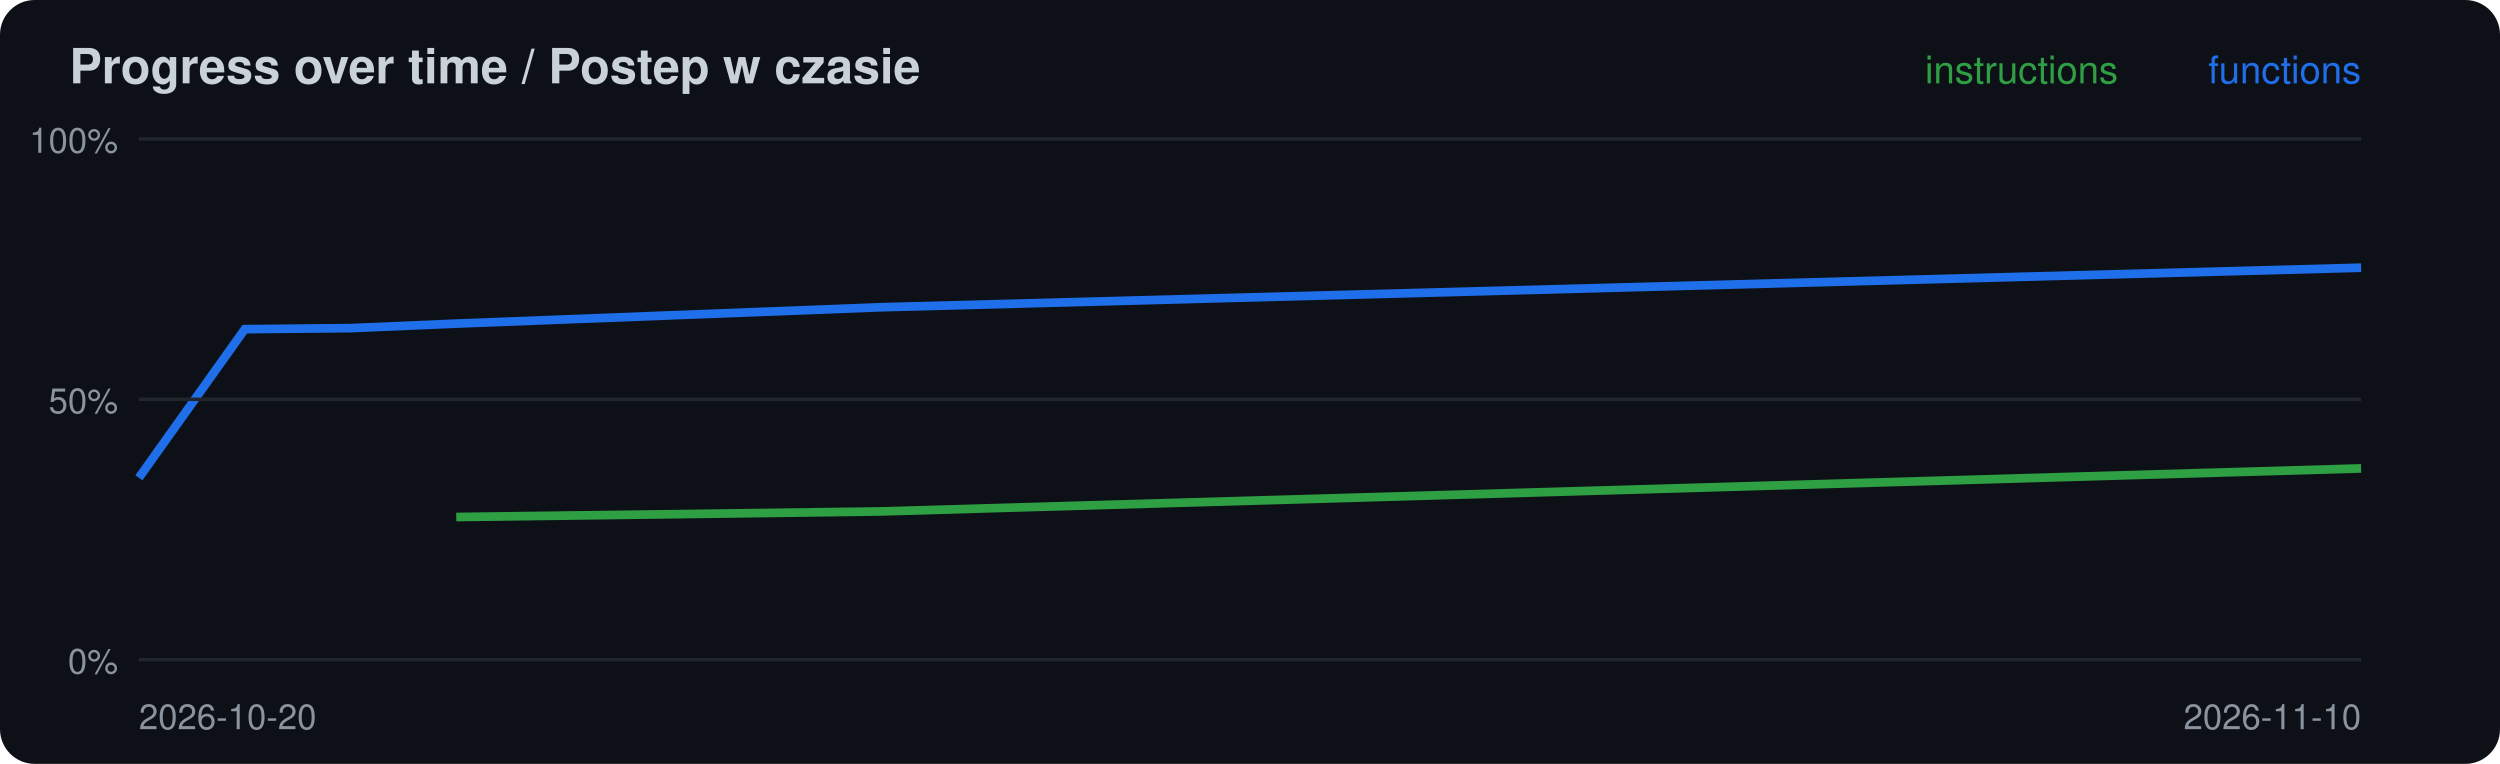
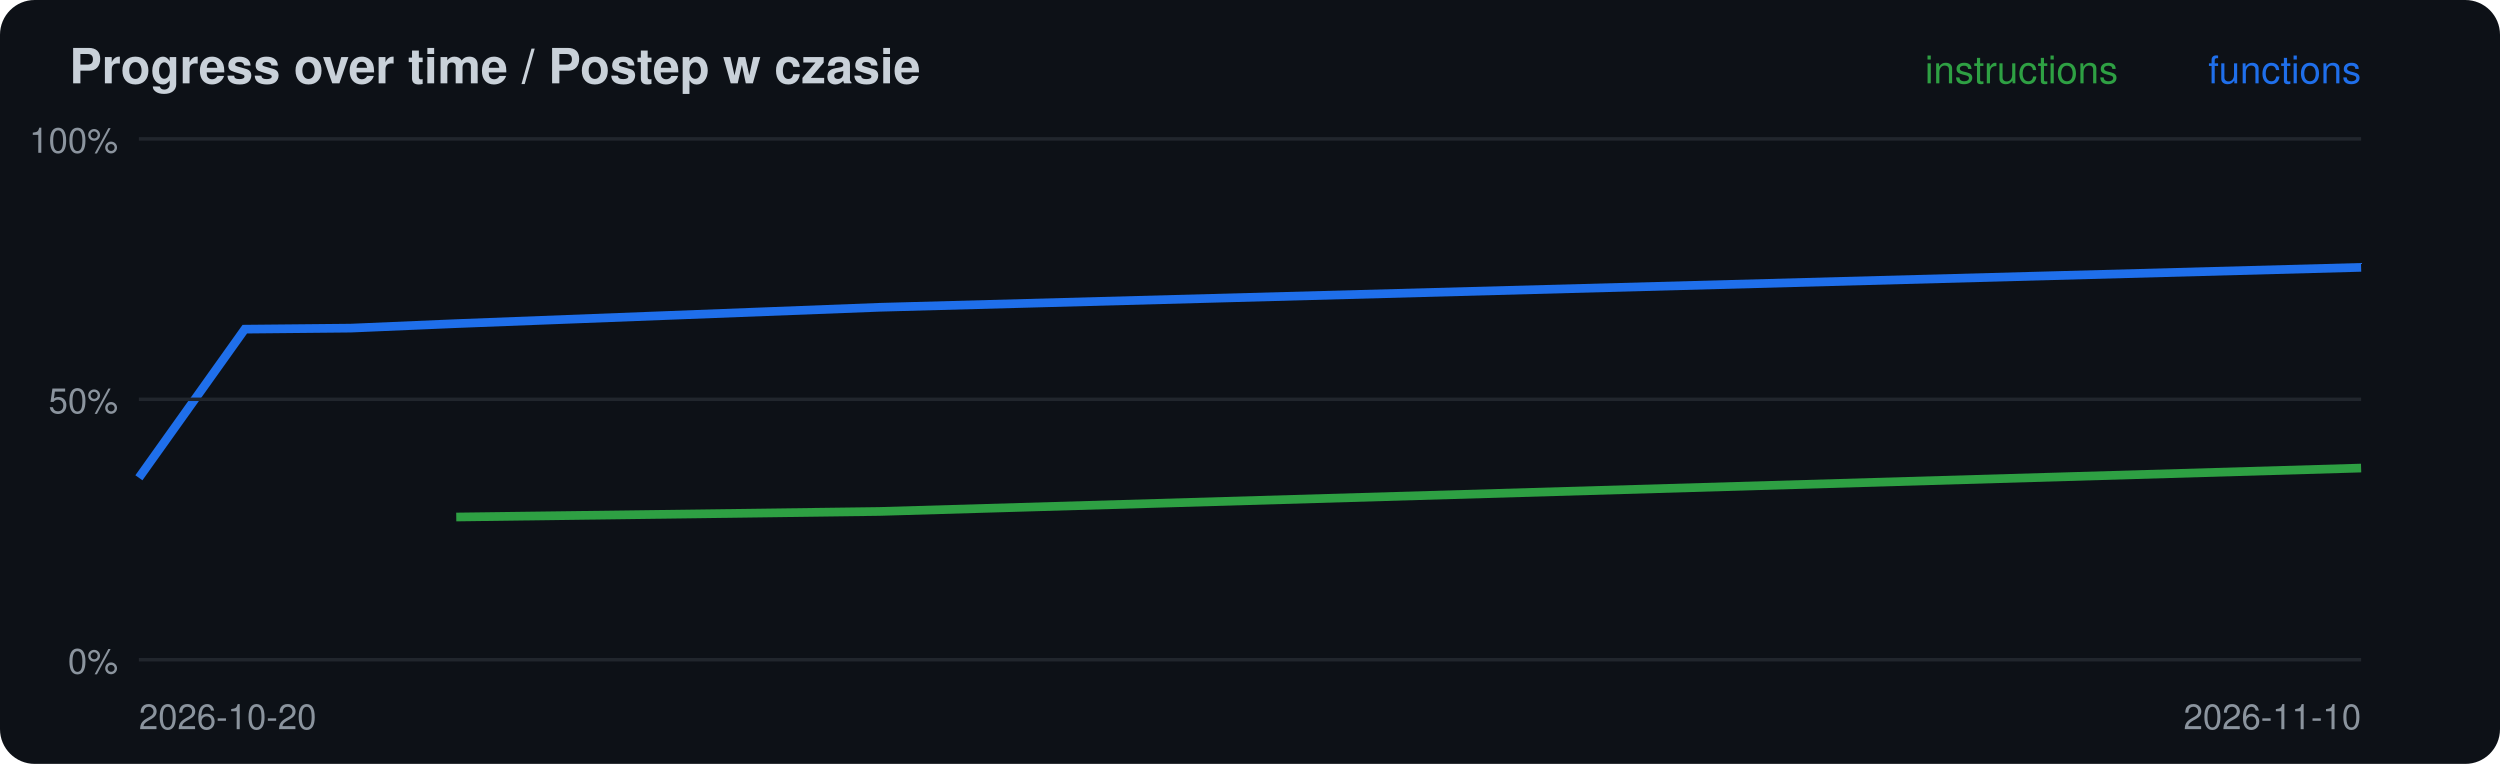
<svg xmlns="http://www.w3.org/2000/svg" width="720" height="220" viewBox="0 0 720 220">
  <rect width="720" height="220" rx="10" fill="#0d1117" />
  <text x="20" y="24" font-family="-apple-system,Segoe UI,Helvetica,Arial,sans-serif" font-size="14" font-weight="600" fill="#c9d1d9">Progress over time / Postep w czasie</text>
-   <polyline points="131.4,148.9 253.3,147.3 680.0,134.9" fill="none" stroke="#2ea043" stroke-width="2.5" />
-   <polyline points="40.0,137.6 70.5,94.8 101.0,94.5 131.4,93.2 253.3,88.5 680.0,77.1" fill="none" stroke="#1f6feb" stroke-width="2.5" />
+   <polyline points="131.4,148.9 253.3,147.3 680.0,134.8" fill="none" stroke="#2ea043" stroke-width="2.5" />
+   <polyline points="40.0,137.6 70.5,94.8 101.0,94.5 131.4,93.2 253.3,88.5 680.0,77.0" fill="none" stroke="#1f6feb" stroke-width="2.5" />
  <line x1="40" x2="680" y1="190.0" y2="190.0" stroke="#21262d" />
  <text x="34" y="194.0" font-family="-apple-system,Segoe UI,Helvetica,Arial,sans-serif" font-size="10" fill="#8b949e" text-anchor="end">0%</text>
  <line x1="40" x2="680" y1="115.0" y2="115.0" stroke="#21262d" />
  <text x="34" y="119.0" font-family="-apple-system,Segoe UI,Helvetica,Arial,sans-serif" font-size="10" fill="#8b949e" text-anchor="end">50%</text>
  <line x1="40" x2="680" y1="40.0" y2="40.0" stroke="#21262d" />
  <text x="34" y="44.0" font-family="-apple-system,Segoe UI,Helvetica,Arial,sans-serif" font-size="10" fill="#8b949e" text-anchor="end">100%</text>
  <text x="40" y="210" font-family="-apple-system,Segoe UI,Helvetica,Arial,sans-serif" font-size="10" fill="#8b949e">2026-10-20</text>
  <text x="680" y="24" font-family="-apple-system,Segoe UI,Helvetica,Arial,sans-serif" font-size="11" fill="#1f6feb" text-anchor="end">functions</text>
  <text x="610" y="24" font-family="-apple-system,Segoe UI,Helvetica,Arial,sans-serif" font-size="11" fill="#2ea043" text-anchor="end">instructions</text>
  <text x="680" y="210" font-family="-apple-system,Segoe UI,Helvetica,Arial,sans-serif" font-size="10" fill="#8b949e" text-anchor="end">2026-11-10</text>
</svg>
